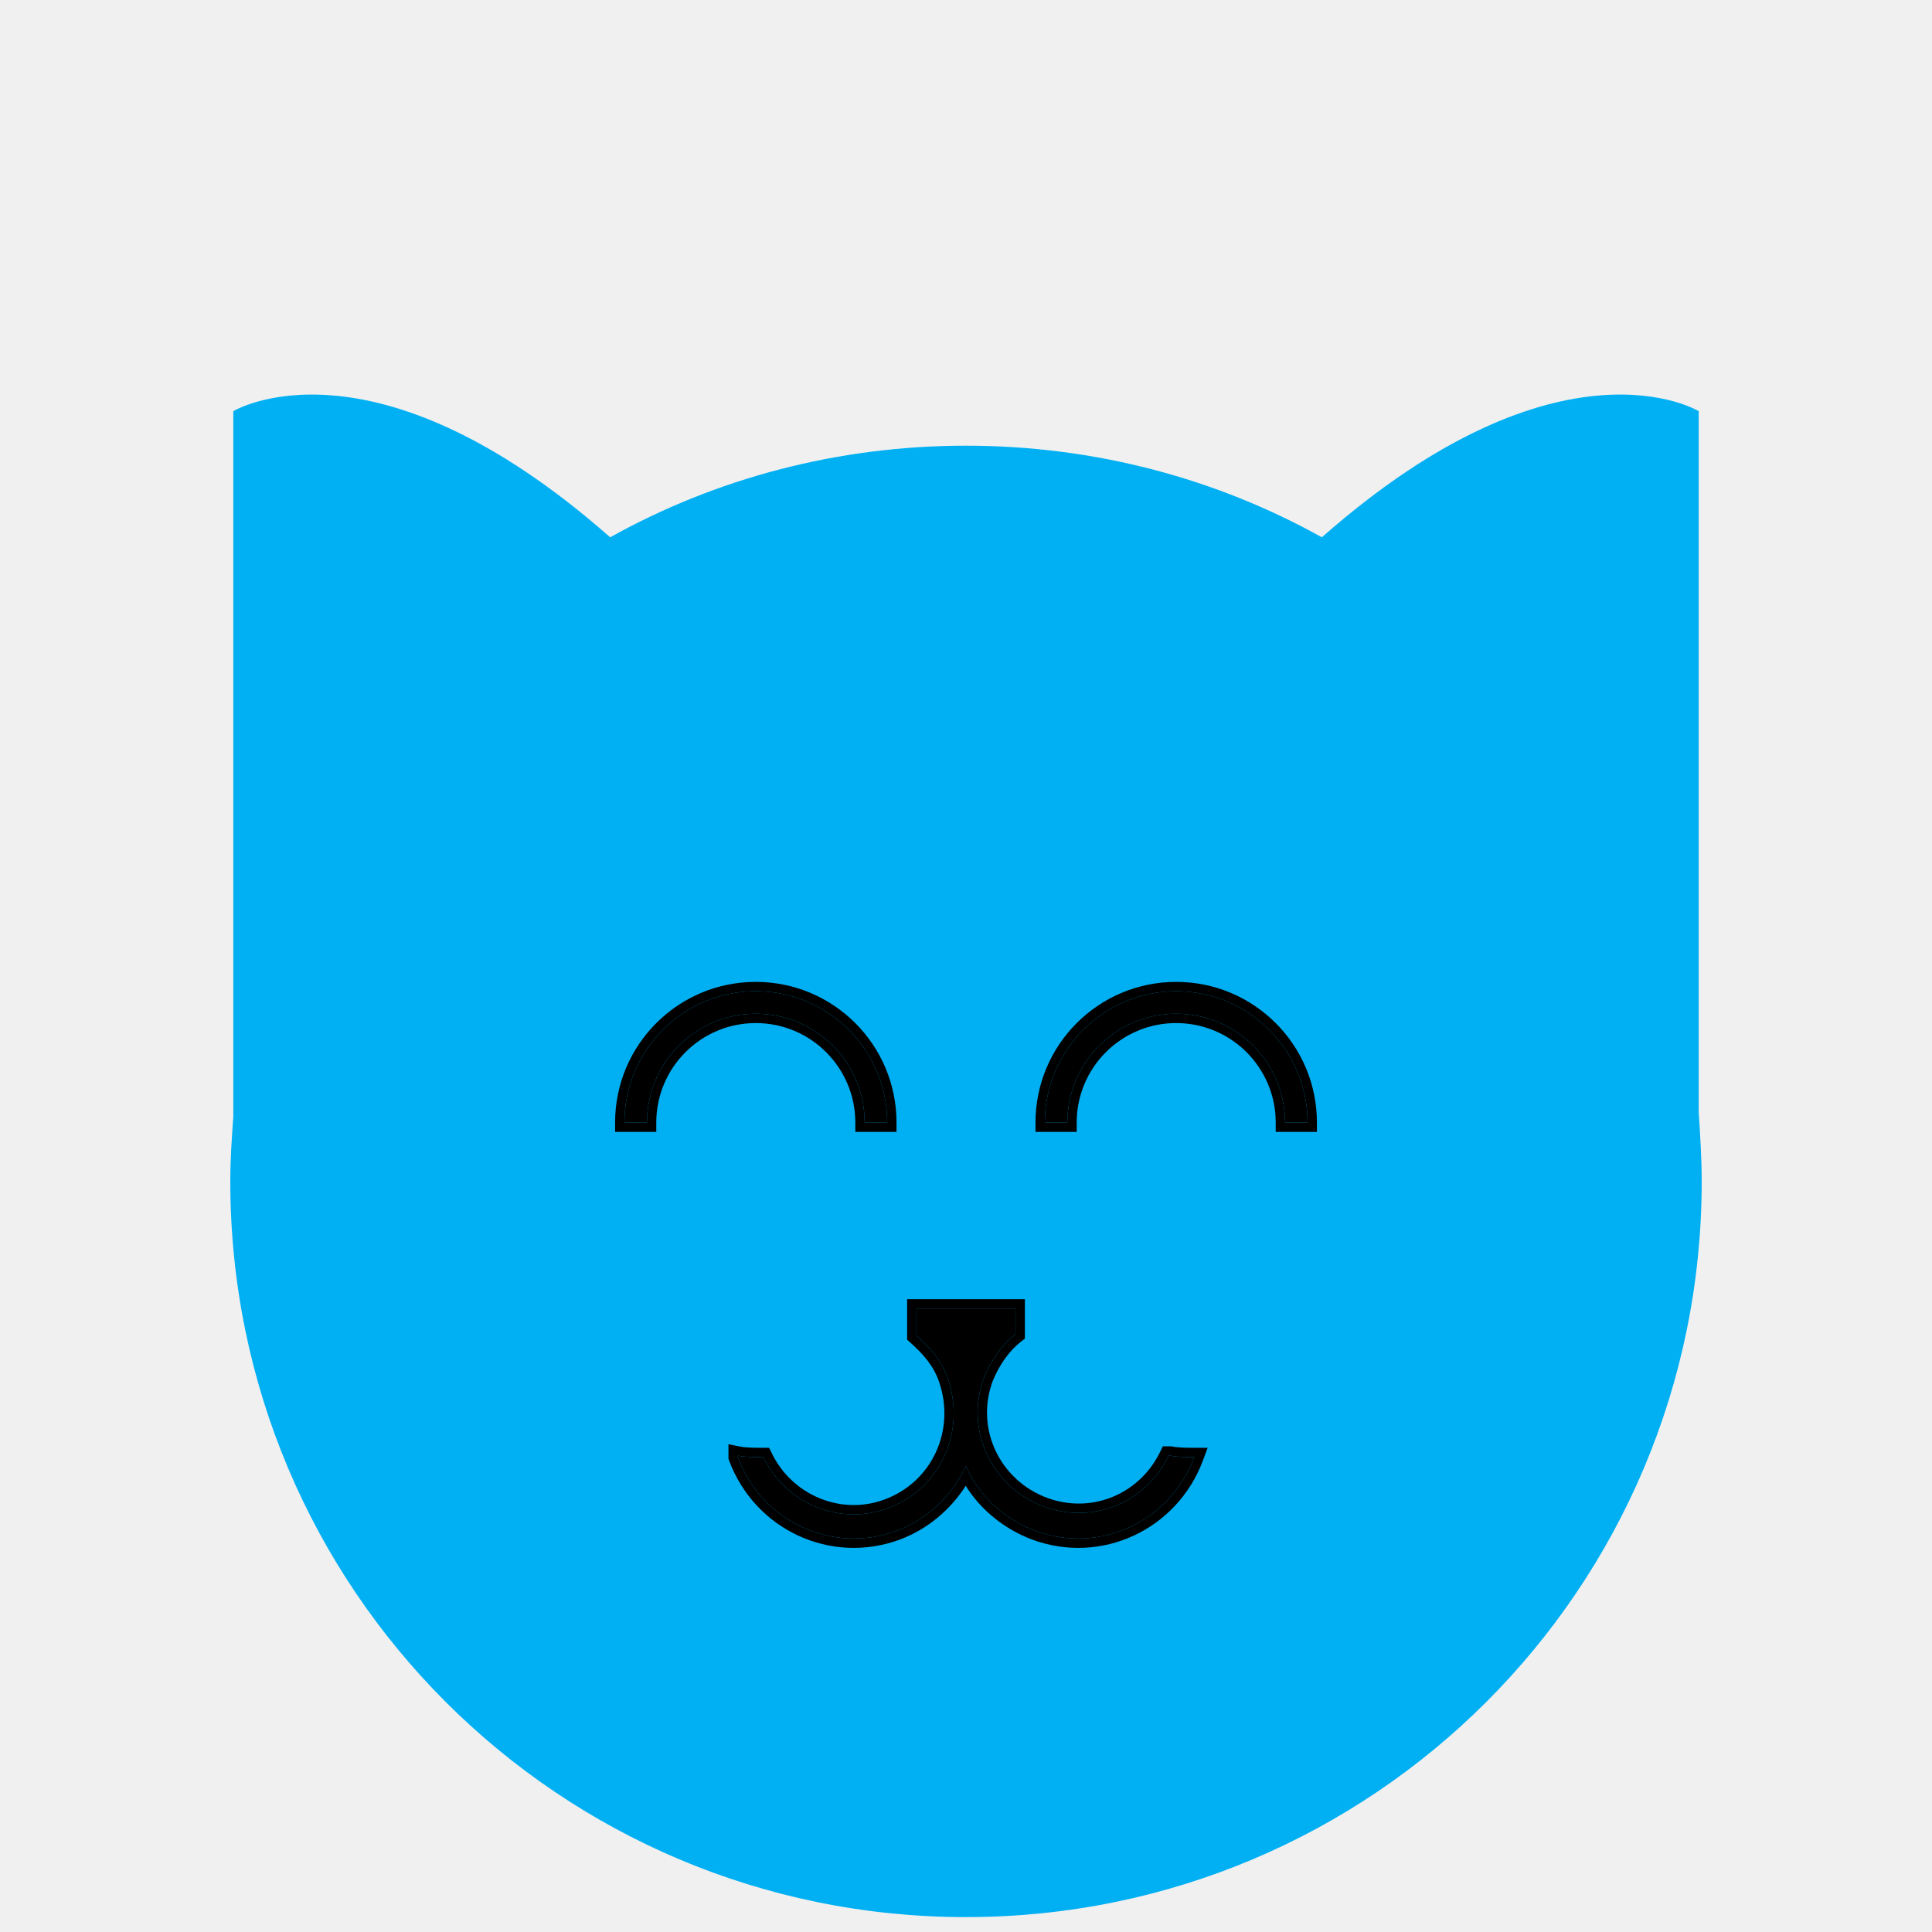
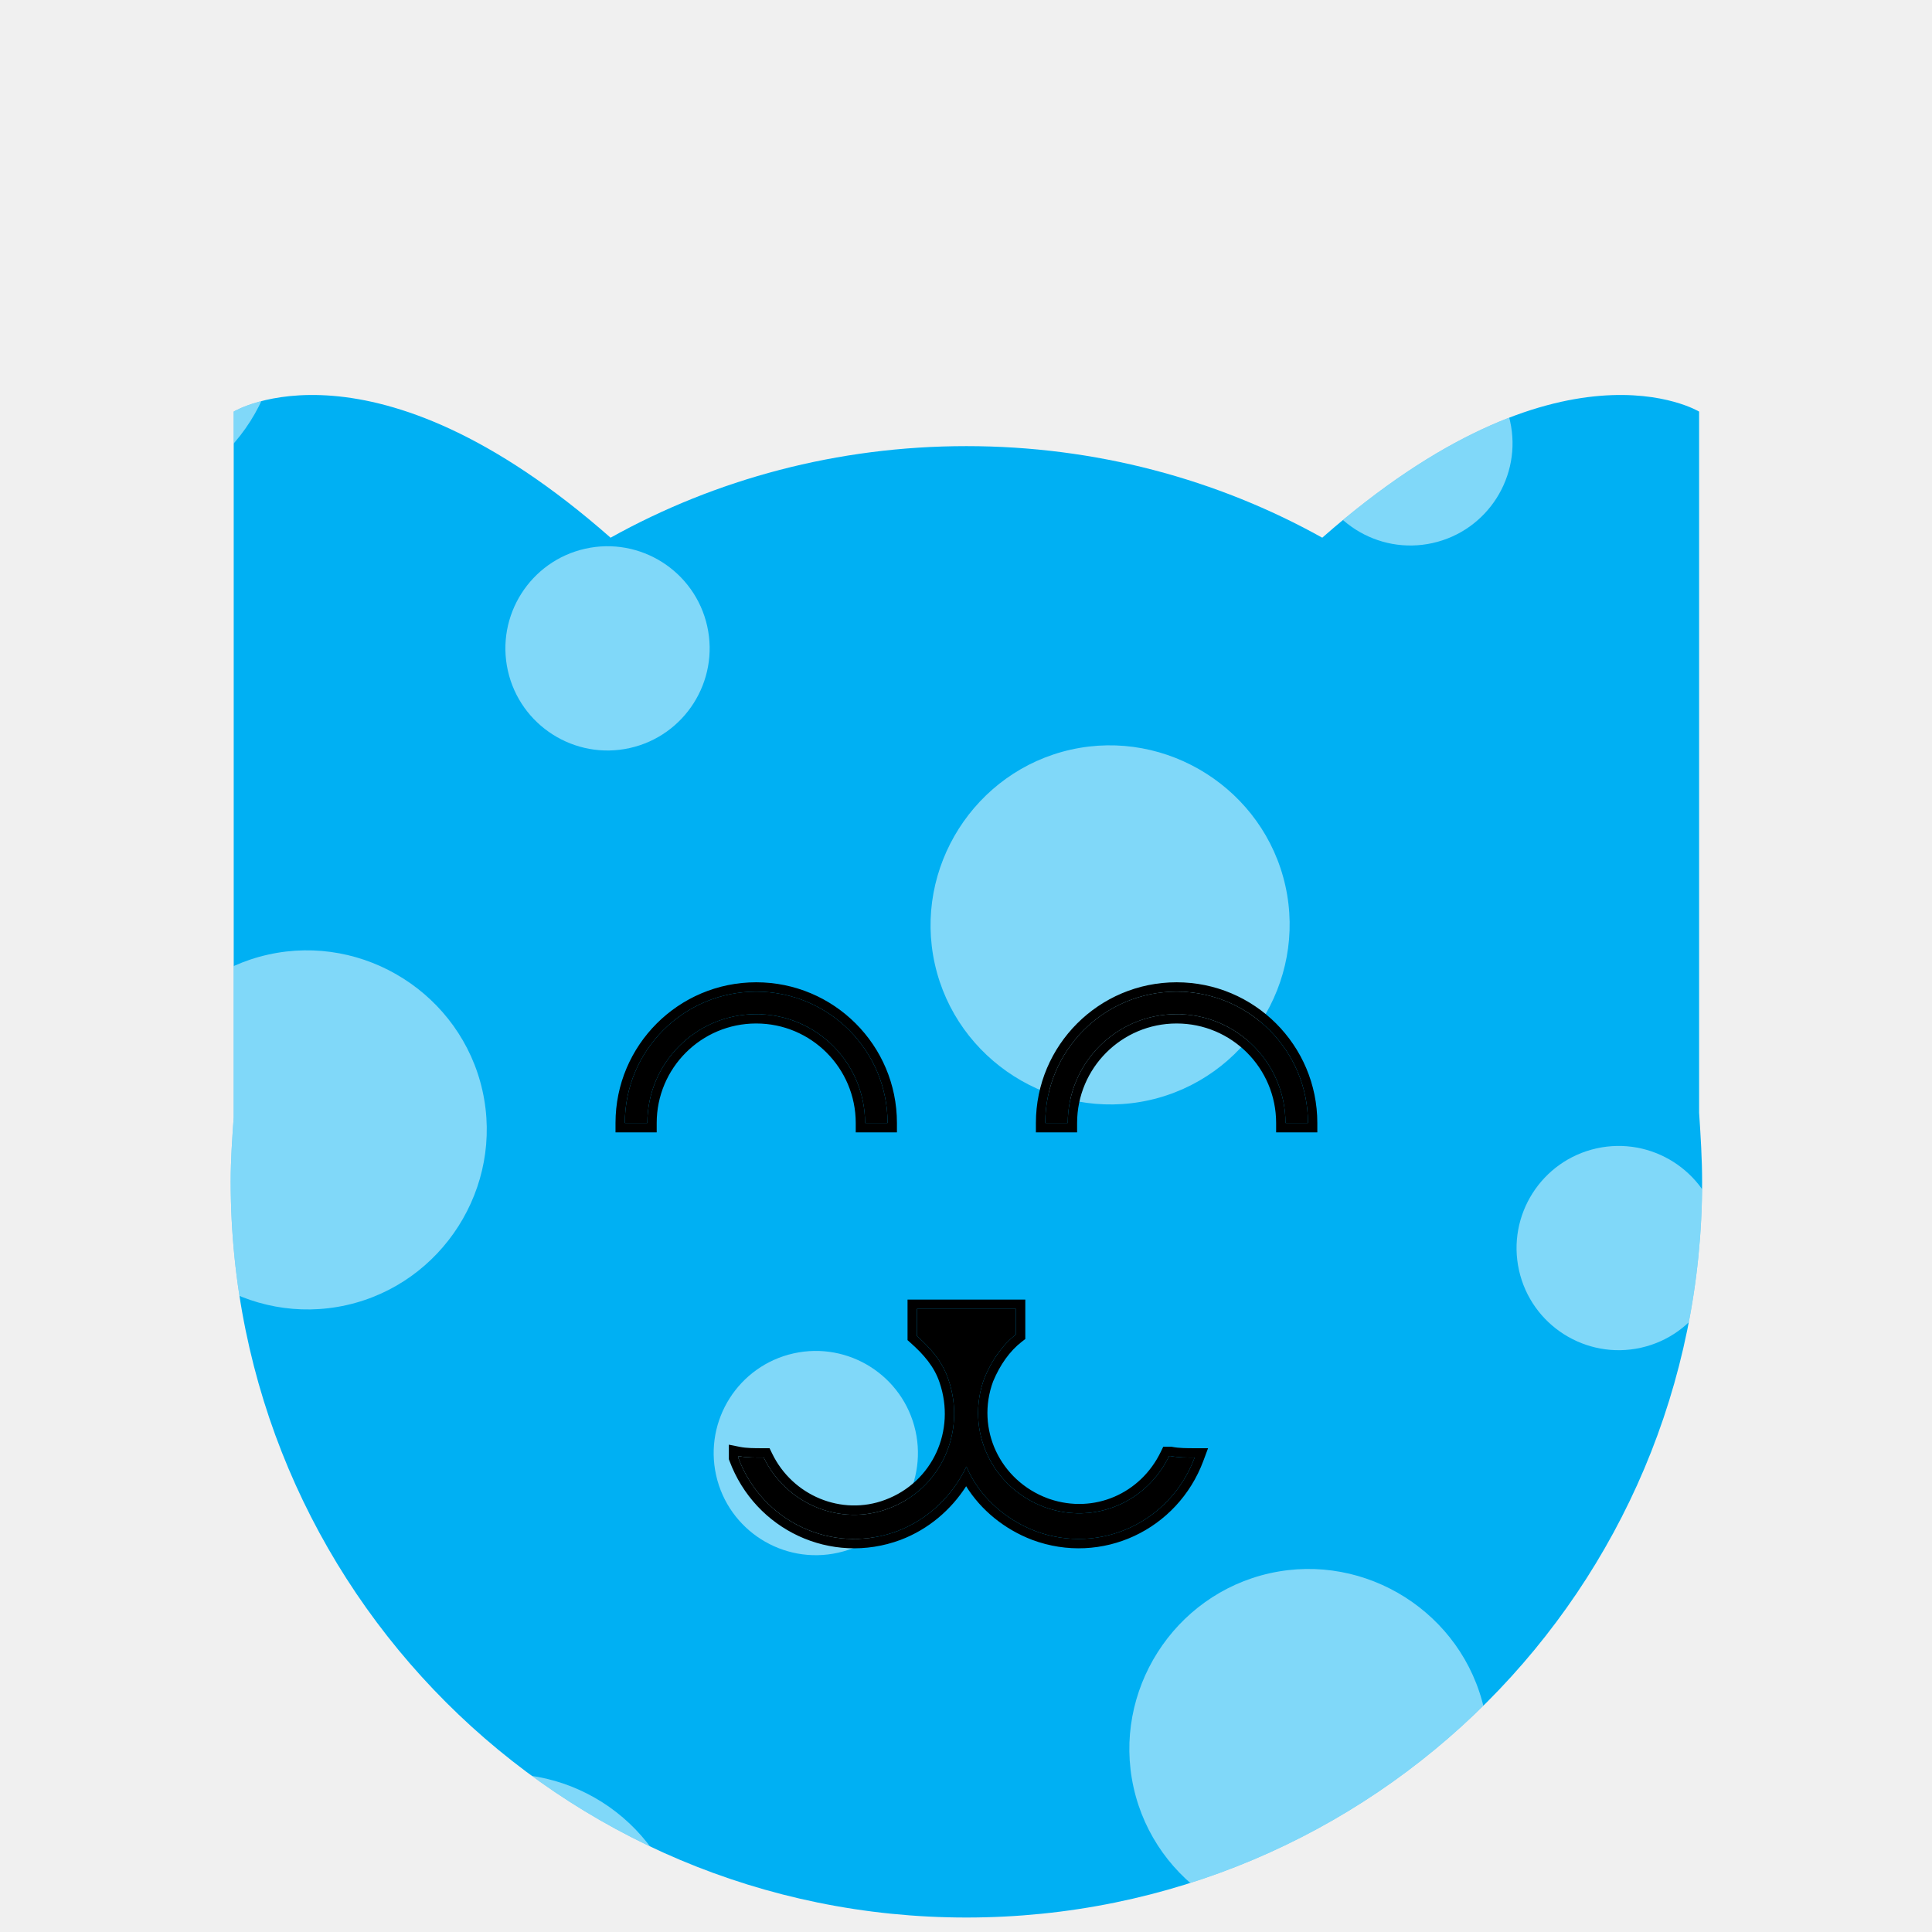
<svg xmlns="http://www.w3.org/2000/svg" width="128" height="128" viewBox="0 0 128 128" fill="none">
  <g clip-path="url(#clip0_221_605)">
-     <path d="M87.576 35.597C103.392 21.671 112.544 27.241 112.544 27.241V73.695C112.643 75.187 112.742 76.779 112.742 78.271C112.742 105.229 90.958 127.013 64 127.013C37.043 127.013 15.258 105.229 15.258 78.271C15.258 76.779 15.357 75.386 15.457 73.994V27.241C15.457 27.241 24.608 21.671 40.425 35.597C47.388 31.717 55.445 29.529 64 29.529C72.555 29.529 80.612 31.717 87.576 35.597Z" fill="#00B0F3" />
-     <path d="M64 97.136C64.796 99.026 66.487 100.618 68.576 101.414C72.853 103.005 77.528 100.817 79.12 96.539C78.623 96.539 78.026 96.539 77.529 96.44H77.429C75.937 99.524 72.455 101.016 69.173 99.822C65.691 98.529 63.901 94.749 65.194 91.267C65.691 90.074 66.388 89.079 67.283 88.382V86.691H60.717V88.482C61.613 89.278 62.408 90.173 62.806 91.367C64 94.848 62.309 98.628 58.827 99.921C55.644 101.115 52.063 99.623 50.571 96.539H50.472C49.974 96.539 49.377 96.539 48.88 96.44V96.539C50.472 100.817 55.147 103.005 59.424 101.414C61.513 100.618 63.105 99.026 64 97.136Z" fill="black" />
-     <path d="M50.074 65.67C54.881 65.67 58.778 69.567 58.778 74.374H57.286C57.286 70.391 54.057 67.162 50.074 67.162C46.091 67.162 42.862 70.391 42.862 74.374H41.37C41.37 69.567 45.267 65.67 50.074 65.67ZM77.926 65.67C82.734 65.67 86.63 69.567 86.63 74.374H85.138C85.138 70.391 81.909 67.162 77.926 67.162C73.943 67.162 70.715 70.391 70.715 74.374H69.222C69.222 69.567 73.119 65.67 77.926 65.67Z" fill="black" />
-     <path d="M67.283 86.691H60.717V88.482C61.613 89.278 62.408 90.173 62.806 91.367C64 94.848 62.309 98.628 58.827 99.921C55.644 101.115 52.063 99.623 50.571 96.539H50.472L50.472 95.921H50.959L51.128 96.27C52.486 99.076 55.737 100.42 58.61 99.342L58.612 99.342C61.767 98.17 63.311 94.744 62.221 91.567L62.221 91.565L62.22 91.562C61.872 90.52 61.17 89.712 60.306 88.944L60.099 88.76V86.073H67.901V88.685L67.663 88.871C66.873 89.485 66.235 90.38 65.769 91.495C64.607 94.643 66.221 98.064 69.384 99.241L69.524 99.29C72.459 100.281 75.536 98.933 76.872 96.171L77.041 95.822H77.59L77.65 95.833C78.076 95.918 78.608 95.921 79.12 95.921H80.01L79.7 96.755C77.991 101.347 72.963 103.706 68.36 101.993L68.358 101.993L68.356 101.992C66.52 101.292 64.961 100.015 63.982 98.44C62.981 100.001 61.497 101.286 59.645 101.992L59.642 101.993L59.64 101.993C55.037 103.706 50.009 101.347 48.3 96.755L48.262 96.651V95.685L49.001 95.833C49.427 95.918 49.959 95.921 50.472 95.921L50.472 96.539L50.083 96.538C49.682 96.533 49.253 96.514 48.88 96.44V96.539C50.447 100.75 55.002 102.936 59.224 101.486L59.424 101.414C61.513 100.618 63.105 99.026 64 97.136C64.796 99.026 66.487 100.618 68.576 101.414C72.853 103.005 77.528 100.817 79.12 96.539C78.623 96.539 78.026 96.539 77.529 96.44H77.429C75.96 99.475 72.564 100.968 69.327 99.876L69.173 99.822C65.691 98.529 63.901 94.749 65.194 91.267C65.691 90.074 66.388 89.079 67.283 88.382V86.691ZM50.074 65.052C55.222 65.052 59.396 69.225 59.396 74.374V74.992H56.667V74.374C56.667 70.733 53.715 67.781 50.074 67.781C46.432 67.781 43.48 70.733 43.48 74.374V74.992H40.751V74.374C40.751 69.225 44.925 65.052 50.074 65.052ZM77.927 65.052C83.075 65.052 87.249 69.225 87.249 74.374V74.992H84.52V74.374C84.52 70.733 81.568 67.781 77.927 67.781C74.285 67.781 71.333 70.733 71.333 74.374V74.992H68.604V74.374C68.604 69.225 72.778 65.052 77.927 65.052ZM58.778 74.374C58.778 69.567 54.881 65.67 50.074 65.67C45.267 65.67 41.37 69.567 41.37 74.374H42.862C42.862 70.391 46.091 67.162 50.074 67.162L50.26 67.165C54.157 67.263 57.285 70.453 57.286 74.374H58.778ZM86.63 74.374C86.63 69.642 82.854 65.792 78.151 65.673L77.926 65.67C73.119 65.67 69.222 69.567 69.222 74.374H70.715C70.715 70.391 73.943 67.162 77.926 67.162L78.113 67.165C82.01 67.263 85.138 70.453 85.138 74.374H86.63Z" fill="black" />
+     <path d="M87.603 35.624C103.419 21.698 112.571 27.269 112.571 27.269V73.723C112.671 75.215 112.77 76.807 112.77 78.299C112.77 105.256 90.985 127.041 64.028 127.041C37.07 127.041 15.285 105.256 15.285 78.299C15.285 76.807 15.385 75.414 15.484 74.021V27.269C15.484 27.269 24.636 21.698 40.452 35.624C47.415 31.745 55.473 29.557 64.028 29.557C72.582 29.557 80.64 31.745 87.603 35.624Z" fill="#00B0F3" />
+     <mask id="mask0_221_605" style="mask-type:alpha" maskUnits="userSpaceOnUse" x="15" y="26" width="98" height="102">
+       <path d="M87.603 35.624C103.419 21.698 112.571 27.269 112.571 27.269V73.723C112.671 75.215 112.77 76.807 112.77 78.299C112.77 105.256 90.985 127.041 64.028 127.041C37.07 127.041 15.285 105.256 15.285 78.299C15.285 76.807 15.385 75.414 15.484 74.021V27.269C15.484 27.269 24.636 21.698 40.452 35.624C47.415 31.745 55.473 29.557 64.028 29.557C72.582 29.557 80.64 31.745 87.603 35.624Z" fill="#00B0F3" />
+     </mask>
+     <g mask="url(#mask0_221_605)">
+       <g opacity="0.5">
+         <path d="M89.307 127.458C82.931 128.879 76.526 124.809 75.105 118.433C73.684 112.057 77.754 105.652 84.13 104.231C90.505 102.81 96.91 106.88 98.332 113.255C99.753 119.631 95.683 126.036 89.307 127.458Z" fill="white" />
+         <path d="M121.885 143.859C118.242 144.671 114.622 142.371 113.81 138.727C112.997 135.084 115.298 131.464 118.941 130.652C122.585 129.839 126.205 132.14 127.017 135.783C127.829 139.427 125.529 143.047 121.885 143.859Z" fill="white" />
+         <path d="M62.337 19.577C55.961 20.998 49.556 16.929 48.135 10.553C46.714 4.177 50.783 -2.228 57.159 -3.649C63.535 -5.071 69.94 -1.001 71.362 5.375C72.783 11.751 68.713 18.156 62.337 19.577Z" fill="white" />
+         <path d="M94.915 35.978C91.272 36.791 87.652 34.49 86.84 30.847C86.027 27.204 88.328 23.583 91.971 22.771C95.614 21.959 99.235 24.259 100.047 27.903C100.859 31.546 98.559 35.166 94.915 35.978Z" fill="white" />
+         <path d="M103.106 180.771C96.73 182.192 90.325 178.122 88.904 171.746C87.482 165.37 91.552 158.965 97.928 157.544C104.304 156.123 110.709 160.193 112.13 166.568C113.552 172.944 109.482 179.349 103.106 180.771Z" fill="white" />
+         <path d="M135.684 197.172C132.041 197.984 128.42 195.684 127.608 192.04C126.796 188.397 129.096 184.777 132.74 183.965C136.383 183.153 140.003 185.453 140.816 189.096C141.628 192.74 139.327 196.36 135.684 197.172Z" fill="white" />
+         <path d="M76.136 72.89C69.76 74.311 63.355 70.242 61.934 63.866C60.512 57.49 64.582 51.085 70.958 49.663C77.334 48.242 83.739 52.312 85.16 58.688C86.582 65.064 82.512 71.469 76.136 72.89Z" fill="white" />
+         <path d="M108.714 89.291C105.07 90.104 101.45 87.803 100.638 84.16C99.826 80.517 102.126 76.896 105.77 76.084C109.413 75.272 113.033 77.572 113.845 81.216C114.658 84.859 112.357 88.479 108.714 89.291Z" fill="white" />
+         <path d="M36.114 141.039C29.738 142.46 23.333 138.39 21.912 132.014C20.491 125.639 24.56 119.234 30.936 117.812C37.312 116.391 43.717 120.461 45.139 126.837C46.56 133.213 42.49 139.618 36.114 141.039Z" fill="white" />
+         <path d="M68.692 157.44C65.049 158.252 61.429 155.952 60.616 152.309C59.804 148.665 62.105 145.045 65.748 144.233C69.391 143.421 73.011 145.721 73.824 149.364C74.636 153.008 72.336 156.628 68.692 157.44Z" fill="white" />
+         <path d="M9.144 33.158C2.768 34.58 -3.637 30.51 -5.058 24.134C-6.479 17.758 -2.41 11.353 3.966 9.932C10.342 8.51 16.747 12.58 18.169 18.956C19.59 25.332 15.52 31.737 9.144 33.158Z" fill="white" />
+         <path d="M41.722 49.56C38.079 50.372 34.459 48.072 33.646 44.428C32.834 40.785 35.135 37.165 38.778 36.352C42.421 35.54 46.041 37.841 46.854 41.484C47.666 45.127 45.366 48.748 41.722 49.56Z" fill="white" />
+         <path d="M49.913 194.352C43.537 195.773 37.132 191.703 35.711 185.327C34.289 178.952 38.359 172.547 44.735 171.125C51.111 169.704 57.516 173.774 58.937 180.15C60.359 186.526 56.289 192.931 49.913 194.352Z" fill="white" />
+         <path d="M82.491 210.753C78.848 211.565 75.227 209.265 74.415 205.622C73.603 201.978 75.903 198.358 79.547 197.546C83.19 196.734 86.81 199.034 87.623 202.678C88.435 206.321 86.134 209.941 82.491 210.753Z" fill="white" />
+         <path d="M22.943 86.471C16.567 87.893 10.162 83.823 8.741 77.447C7.319 71.071 11.389 64.666 17.765 63.245C24.141 61.823 30.546 65.893 31.967 72.269C33.389 78.645 29.319 85.05 22.943 86.471Z" fill="white" />
+         <path d="M55.521 102.873C51.878 103.685 48.257 101.385 47.445 97.741C46.633 94.098 48.933 90.478 52.577 89.665C56.22 88.853 59.84 91.154 60.653 94.797C61.465 98.44 59.164 102.061 55.521 102.873Z" fill="white" />
+       </g>
+     </g>
+     <path d="M64.028 97.164C64.823 99.054 66.514 100.645 68.603 101.441C72.881 103.033 77.556 100.844 79.148 96.567C78.65 96.567 78.053 96.567 77.556 96.467H77.457C75.965 99.551 72.483 101.043 69.2 99.85C65.719 98.556 63.928 94.776 65.221 91.295C65.719 90.101 66.415 89.106 67.31 88.41V86.719H60.745V88.51C61.64 89.305 62.436 90.201 62.834 91.394C64.028 94.876 62.337 98.656 58.855 99.949C55.672 101.143 52.091 99.651 50.599 96.567H50.499C50.002 96.567 49.405 96.567 48.907 96.467V96.567C50.499 100.844 55.174 103.033 59.452 101.441C61.541 100.645 63.132 99.054 64.028 97.164Z" fill="black" />
+     <path d="M50.101 65.698C54.908 65.698 58.805 69.594 58.805 74.402H57.313C57.313 70.419 54.084 67.19 50.101 67.19C46.118 67.19 42.889 70.419 42.889 74.402H41.397C41.397 69.594 45.294 65.698 50.101 65.698ZM77.954 65.698C82.761 65.698 86.658 69.594 86.658 74.402H85.166C85.166 70.419 81.937 67.19 77.954 67.19C73.971 67.19 70.742 70.419 70.742 74.402H69.25C69.25 69.594 73.147 65.698 77.954 65.698Z" fill="black" />
+     <path d="M67.31 86.719H60.745V88.51C61.64 89.305 62.436 90.201 62.834 91.394C64.028 94.876 62.337 98.656 58.855 99.949C55.672 101.143 52.091 99.651 50.599 96.567H50.499L50.499 95.948H50.986L51.155 96.297C52.513 99.103 55.764 100.447 58.638 99.37L58.639 99.369C61.794 98.197 63.338 94.772 62.249 91.595L62.248 91.592L62.247 91.59C61.9 90.547 61.198 89.74 60.334 88.972L60.127 88.787V86.101H67.929V88.713L67.69 88.898C66.9 89.513 66.263 90.407 65.796 91.522C64.634 94.67 66.248 98.091 69.412 99.268L69.551 99.317C72.486 100.308 75.563 98.96 76.9 96.198L77.069 95.849H77.617L77.677 95.861C78.103 95.946 78.635 95.948 79.147 95.948H80.037L79.727 96.782C78.019 101.374 72.991 103.734 68.388 102.021L68.385 102.02L68.383 102.019C66.547 101.32 64.988 100.043 64.01 98.467C63.008 100.028 61.525 101.313 59.672 102.019L59.67 102.02L59.667 102.021C55.064 103.734 50.036 101.374 48.328 96.782L48.289 96.678V95.713L49.029 95.861C49.455 95.946 49.986 95.948 50.499 95.948L50.499 96.567L50.11 96.565C49.709 96.561 49.281 96.542 48.907 96.467V96.567C50.474 100.777 55.029 102.964 59.251 101.513L59.452 101.441C61.541 100.645 63.132 99.054 64.028 97.164C64.823 99.054 66.514 100.645 68.603 101.441C72.881 103.033 77.556 100.844 79.148 96.567C78.65 96.567 78.053 96.567 77.556 96.467H77.457C75.988 99.503 72.591 100.996 69.354 99.903L69.2 99.85C65.719 98.556 63.928 94.776 65.221 91.295C65.719 90.101 66.415 89.106 67.31 88.41V86.719ZM50.101 65.079C55.25 65.079 59.424 69.253 59.424 74.401V75.02H56.695V74.401C56.694 70.76 53.742 67.808 50.101 67.808C46.46 67.808 43.508 70.76 43.508 74.401V75.02H40.779V74.401C40.779 69.253 44.953 65.079 50.101 65.079ZM77.954 65.079C83.103 65.079 87.276 69.253 87.276 74.401V75.02H84.547V74.401C84.547 70.76 81.595 67.808 77.954 67.808C74.313 67.808 71.361 70.76 71.361 74.401V75.02H68.631V74.401C68.631 69.253 72.805 65.079 77.954 65.079ZM58.805 74.402C58.805 69.594 54.908 65.698 50.101 65.698C45.294 65.698 41.397 69.594 41.397 74.402H42.889C42.889 70.419 46.118 67.19 50.101 67.19L50.287 67.192C54.184 67.291 57.313 70.481 57.313 74.402H58.805ZM86.658 74.402C86.658 69.67 82.882 65.819 78.178 65.7L77.954 65.698C73.147 65.698 69.25 69.594 69.25 74.402H70.742C70.742 70.419 73.971 67.19 77.954 67.19L78.14 67.192C82.037 67.291 85.166 70.481 85.166 74.402H86.658Z" fill="black" />
  </g>
  <defs>
    <clipPath id="clip0_221_605">
      <rect width="128" height="128" rx="64" fill="white" />
    </clipPath>
  </defs>
</svg>
